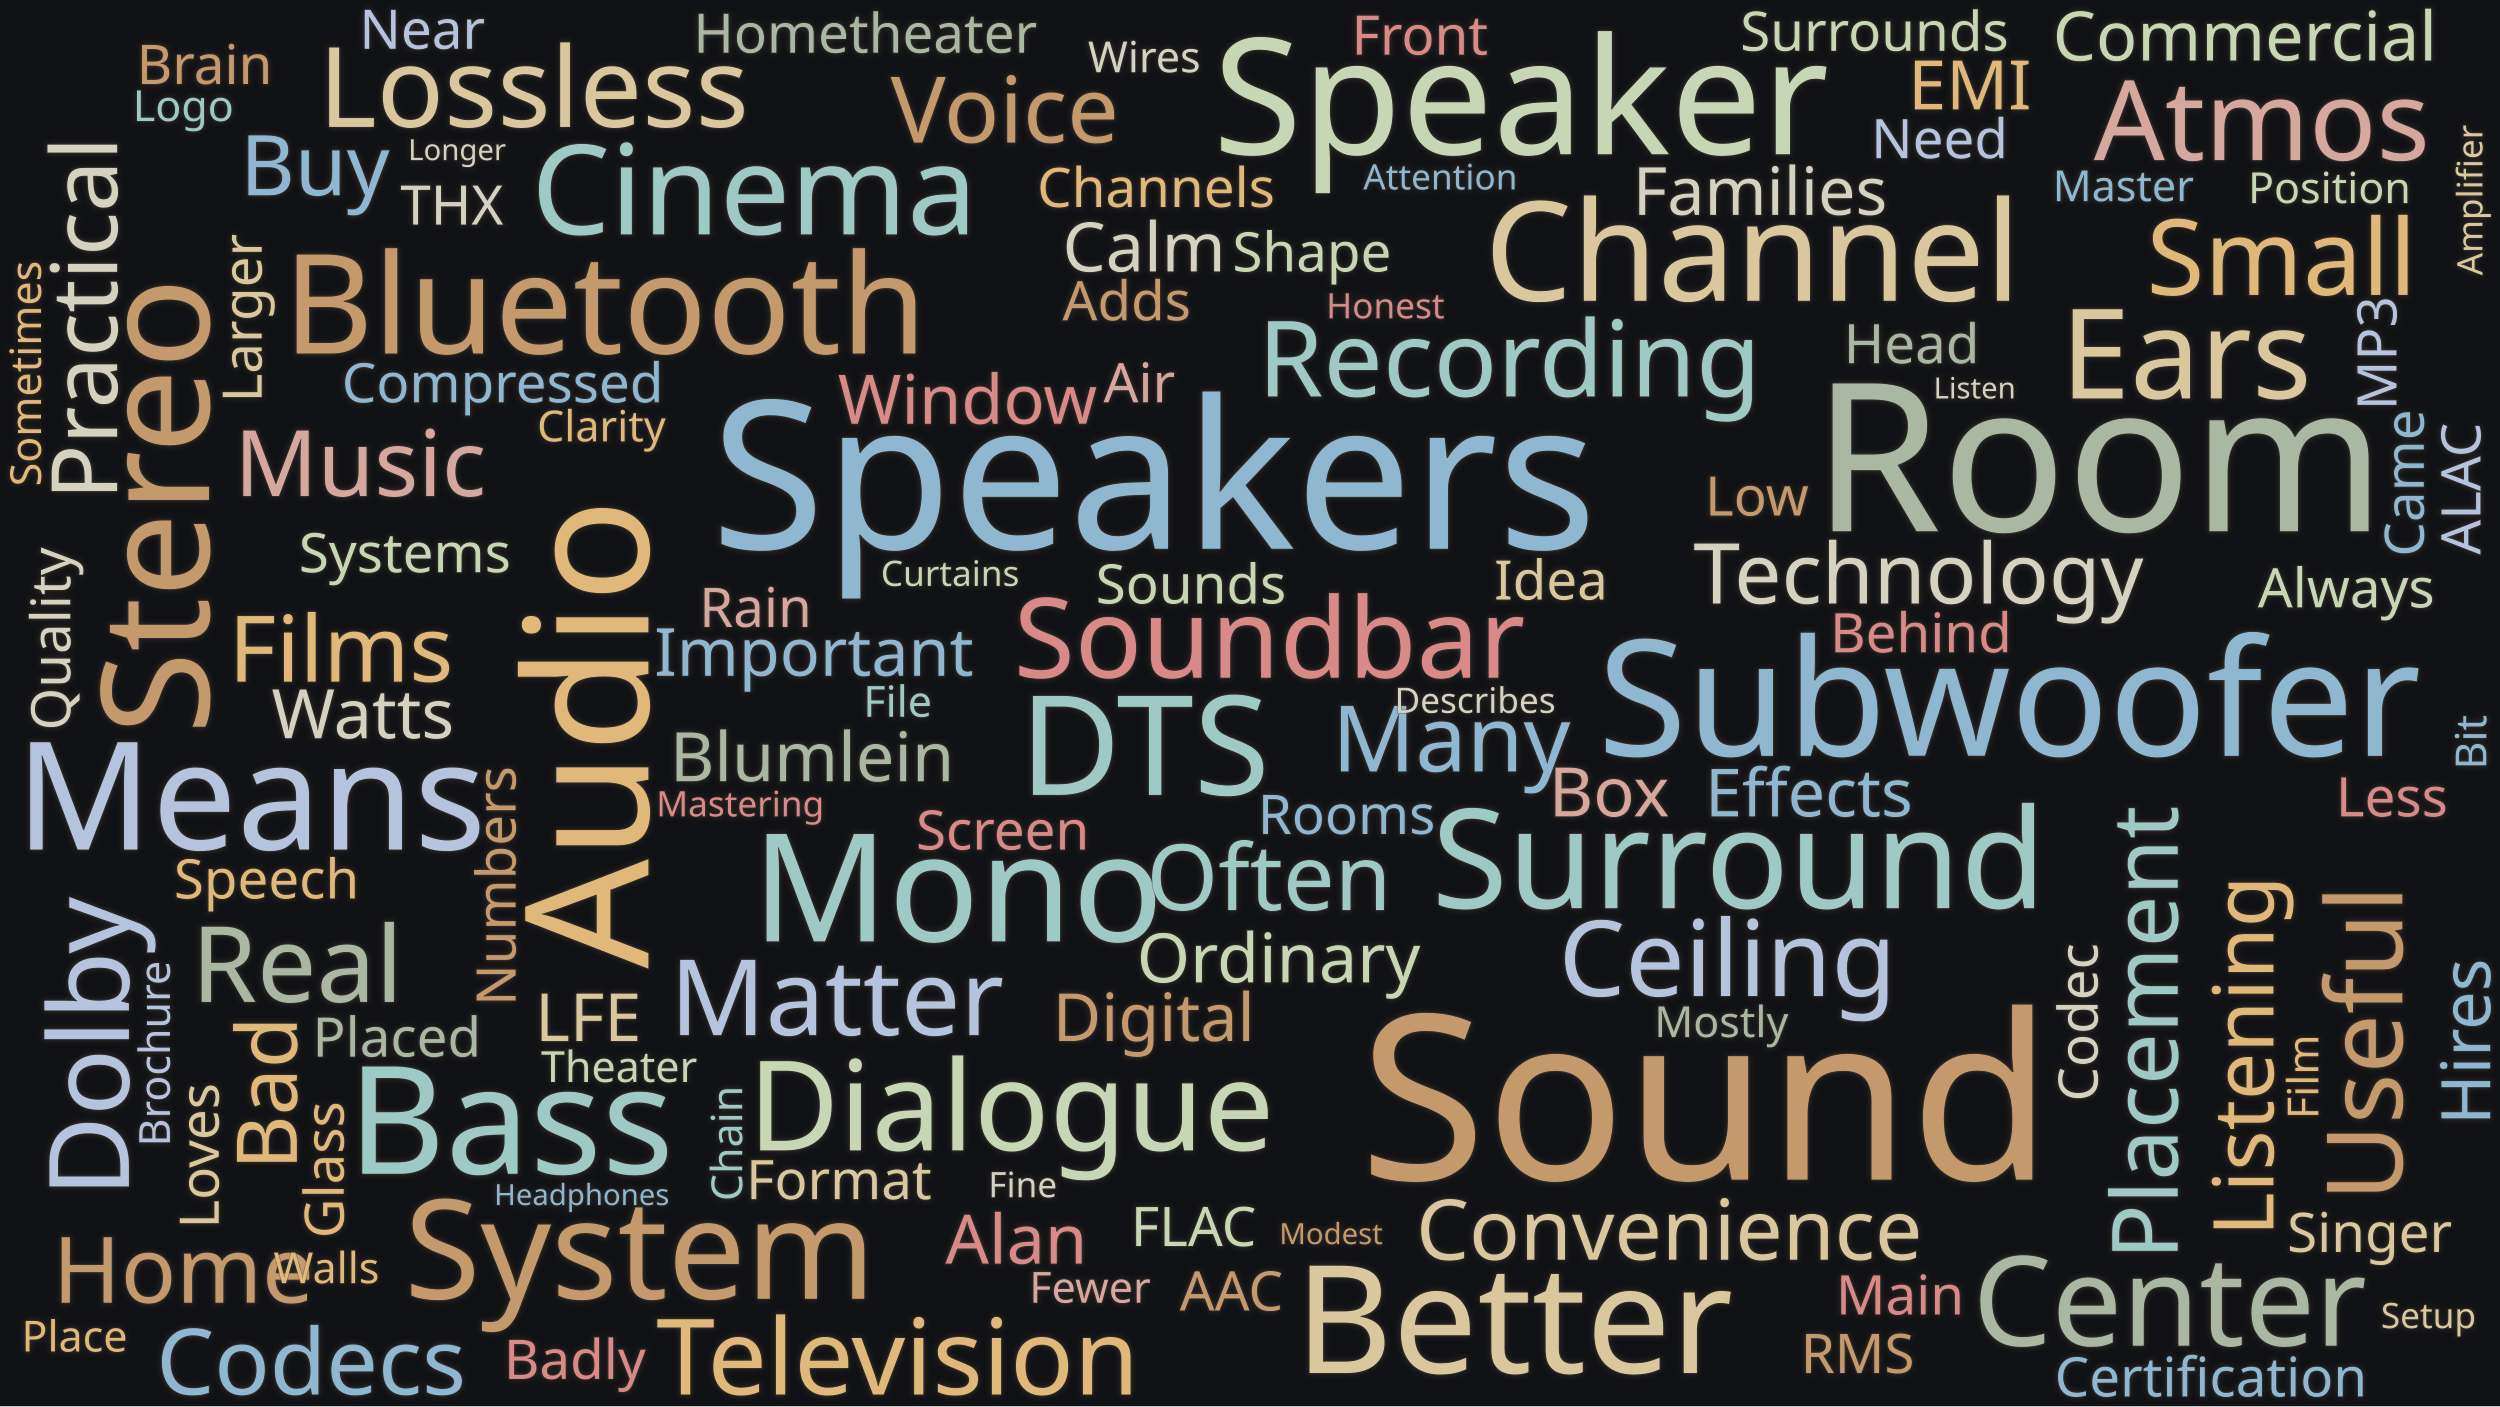
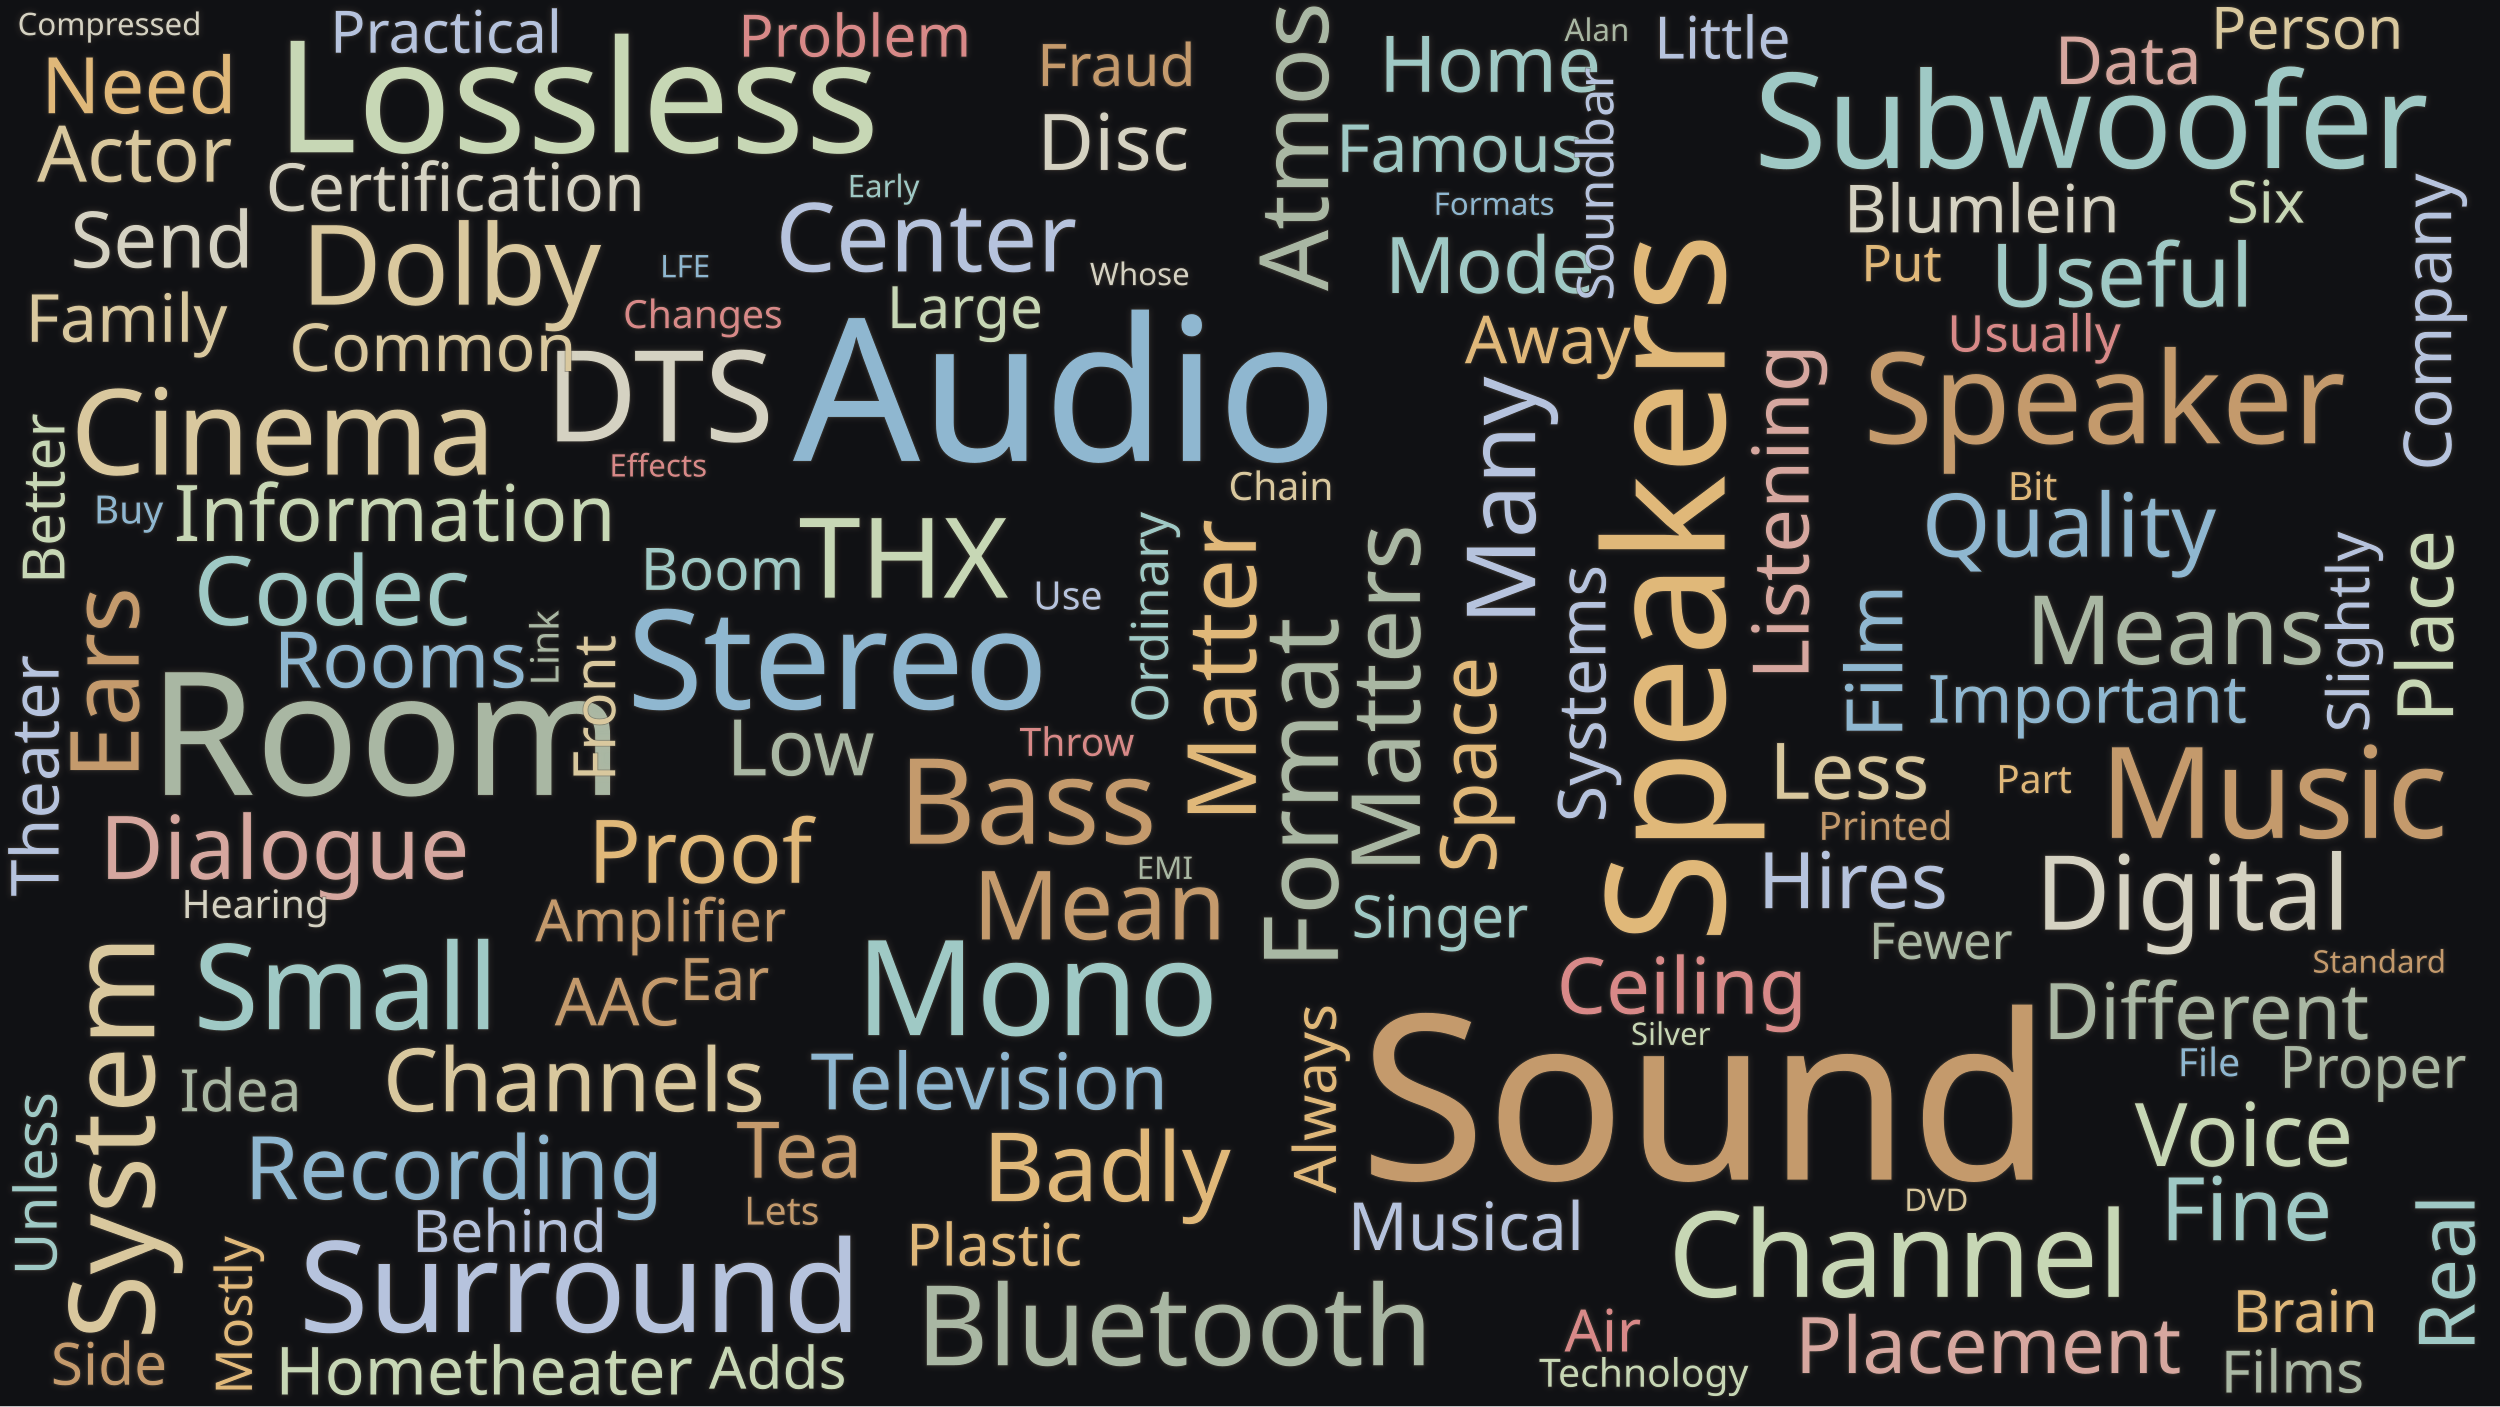
<svg xmlns="http://www.w3.org/2000/svg" role="img" aria-label="Hi-Fi Sound Without the Perfume: Mono, Stereo, 5.1, Dolby, DTS, Atmos, and the Great Audio Bazaar" width="1280" height="720">
  <defs>
    <filter id="wordGlow" x="-20%" y="-20%" width="140%" height="140%">
      <feDropShadow dx="0" dy="0" stdDeviation="1.6" flood-color="#d8c7a1" flood-opacity="0.18" />
    </filter>
  </defs>
  <style>text { filter: url(#wordGlow); paint-order: stroke fill; stroke: rgba(16,17,20,.34); stroke-width: .9px; }</style>
  <style>text{font-family:'Droid Sans Mono';font-weight:normal;font-style:normal;}</style>
  <rect width="100%" height="100%" style="fill:#101114" />
  <text transform="translate(696,604)" font-size="118" style="fill:#c49a6c">Sound</text>
-   <text transform="translate(364,281)" font-size="106" style="fill:#8fb7d0">Speakers</text>
-   <text transform="translate(928,272)" font-size="106" style="fill:#a9b7a3">Room</text>
-   <text transform="translate(332,496) rotate(-90)" font-size="88" style="fill:#e0b879">Audio</text>
-   <text transform="translate(621,79)" font-size="83" style="fill:#c7d7b5">Speaker</text>
-   <text transform="translate(818,387)" font-size="83" style="fill:#8fb7d0">Subwoofer</text>
-   <text transform="translate(178,601)" font-size="77" style="fill:#9fc9c5">Bass</text>
-   <text transform="translate(663,703)" font-size="77" style="fill:#d9c89e">Better</text>
-   <text transform="translate(107,376) rotate(-90)" font-size="77" style="fill:#c49a6c">Stereo</text>
-   <text transform="translate(8,435)" font-size="77" style="fill:#b6c3dd">Means</text>
-   <text transform="translate(385,482)" font-size="77" style="fill:#9fc9c5">Mono</text>
-   <text transform="translate(522,407)" font-size="71" style="fill:#9fc9c5">DTS</text>
-   <text transform="translate(145,181)" font-size="71" style="fill:#c49a6c">Bluetooth</text>
-   <text transform="translate(733,465)" font-size="71" style="fill:#9fc9c5">Surround</text>
-   <text transform="translate(760,154)" font-size="71" style="fill:#d9c89e">Channel</text>
-   <text transform="translate(207,665)" font-size="71" style="fill:#c49a6c">System</text>
-   <text transform="translate(272,120)" font-size="64" style="fill:#9fc9c5">Cinema</text>
-   <text transform="translate(1055,204)" font-size="64" style="fill:#d9c89e">Ears</text>
-   <text transform="translate(383,589)" font-size="64" style="fill:#c7d7b5">Dialogue</text>
-   <text transform="translate(1010,689)" font-size="64" style="fill:#a9b7a3">Center</text>
-   <text transform="translate(519,347)" font-size="57" style="fill:#d88988">Soundbar</text>
-   <text transform="translate(66,613) rotate(-90)" font-size="57" style="fill:#b6c3dd">Dolby</text>
-   <text transform="translate(1072,82)" font-size="57" style="fill:#d6a79f">Atmos</text>
-   <text transform="translate(163,65)" font-size="57" style="fill:#d9c89e">Lossless</text>
-   <text transform="translate(644,203)" font-size="54" style="fill:#9fc9c5">Recording</text>
-   <text transform="translate(1230,615) rotate(-90)" font-size="54" style="fill:#c49a6c">Useful</text>
-   <text transform="translate(336,714)" font-size="54" style="fill:#e0b879">Television</text>
-   <text transform="translate(1099,151)" font-size="54" style="fill:#e0b879">Small</text>
-   <text transform="translate(798,510)" font-size="54" style="fill:#b6c3dd">Ceiling</text>
-   <text transform="translate(98,513)" font-size="54" style="fill:#a9b7a3">Real</text>
-   <text transform="translate(343,530)" font-size="54" style="fill:#b6c3dd">Matter</text>
-   <text transform="translate(27,667)" font-size="47" style="fill:#c49a6c">Home</text>
-   <text transform="translate(80,714)" font-size="47" style="fill:#8fb7d0">Codecs</text>
-   <text transform="translate(682,395)" font-size="47" style="fill:#8fb7d0">Many</text>
-   <text transform="translate(456,73)" font-size="47" style="fill:#c49a6c">Voice</text>
-   <text transform="translate(60,256) rotate(-90)" font-size="47" style="fill:#d5d2c2">Practical</text>
-   <text transform="translate(1115,645) rotate(-90)" font-size="47" style="fill:#9fc9c5">Placement</text>
-   <text transform="translate(587,466)" font-size="47" style="fill:#9fc9c5">Often</text>
-   <text transform="translate(120,254)" font-size="47" style="fill:#d6a79f">Music</text>
-   <text transform="translate(117,349)" font-size="47" style="fill:#e0b879">Films</text>
-   <text transform="translate(867,309)" font-size="43" style="fill:#d5d2c2">Technology</text>
-   <text transform="translate(725,645)" font-size="43" style="fill:#d9c89e">Convenience</text>
-   <text transform="translate(152,599) rotate(-90)" font-size="43" style="fill:#e0b879">Bad</text>
-   <text transform="translate(1164,633) rotate(-90)" font-size="43" style="fill:#e0b879">Listening</text>
-   <text transform="translate(123,100)" font-size="43" style="fill:#8fb7d0">Buy</text>
-   <text transform="translate(793,418)" font-size="35" style="fill:#d6a79f">Box</text>
-   <text transform="translate(429,217)" font-size="35" style="fill:#d88988">Window</text>
-   <text transform="translate(1275,576) rotate(-90)" font-size="35" style="fill:#8fb7d0">Hires</text>
-   <text transform="translate(139,378)" font-size="35" style="fill:#d5d2c2">Watts</text>
-   <text transform="translate(544,139)" font-size="35" style="fill:#d5d2c2">Calm</text>
-   <text transform="translate(1051,31)" font-size="35" style="fill:#c7d7b5">Commercial</text>
-   <text transform="translate(582,503)" font-size="35" style="fill:#c7d7b5">Ordinary</text>
-   <text transform="translate(977,56)" font-size="35" style="fill:#e0b879">EMI</text>
-   <text transform="translate(484,647)" font-size="35" style="fill:#d88988">Alan</text>
-   <text transform="translate(343,400)" font-size="35" style="fill:#a9b7a3">Blumlein</text>
-   <text transform="translate(335,346)" font-size="34" style="fill:#8fb7d0">Important</text>
-   <text transform="translate(274,533)" font-size="34" style="fill:#d9c89e">LFE</text>
-   <text transform="translate(873,418)" font-size="34" style="fill:#8fb7d0">Effects</text>
-   <text transform="translate(539,533)" font-size="34" style="fill:#c49a6c">Digital</text>
-   <text transform="translate(836,110)" font-size="34" style="fill:#d5d2c2">Families</text>
-   <text transform="translate(175,206)" font-size="28" style="fill:#8fb7d0">Compressed</text>
-   <text transform="translate(355,27)" font-size="28" style="fill:#a9b7a3">Hometheater</text>
-   <text transform="translate(153,293)" font-size="28" style="fill:#c7d7b5">Systems</text>
-   <text transform="translate(205,115)" font-size="28" style="fill:#d5d2c2">THX</text>
-   <text transform="translate(1052,715)" font-size="28" style="fill:#8fb7d0">Certification</text>
-   <text transform="translate(765,307)" font-size="28" style="fill:#d9c89e">Idea</text>
-   <text transform="translate(382,614)" font-size="28" style="fill:#d9c89e">Format</text>
-   <text transform="translate(579,638)" font-size="28" style="fill:#c7d7b5">FLAC</text>
-   <text transform="translate(1270,284) rotate(-90)" font-size="28" style="fill:#b6c3dd">ALAC</text>
-   <text transform="translate(1227,210) rotate(-90)" font-size="28" style="fill:#b6c3dd">MP3</text>
-   <text transform="translate(604,671)" font-size="28" style="fill:#c49a6c">AAC</text>
-   <text transform="translate(1074,564) rotate(-90)" font-size="28" style="fill:#d5d2c2">Codec</text>
-   <text transform="translate(944,186)" font-size="28" style="fill:#a9b7a3">Head</text>
-   <text transform="translate(631,139)" font-size="28" style="fill:#c7d7b5">Shape</text>
-   <text transform="translate(922,703)" font-size="28" style="fill:#c49a6c">RMS</text>
-   <text transform="translate(264,515) rotate(-90)" font-size="28" style="fill:#c49a6c">Numbers</text>
-   <text transform="translate(89,460)" font-size="28" style="fill:#e0b879">Speech</text>
-   <text transform="translate(112,629) rotate(-90)" font-size="28" style="fill:#d9c89e">Loves</text>
-   <text transform="translate(1156,311)" font-size="28" style="fill:#c7d7b5">Always</text>
-   <text transform="translate(958,81)" font-size="28" style="fill:#b6c3dd">Need</text>
-   <text transform="translate(1171,641)" font-size="28" style="fill:#d9c89e">Singer</text>
-   <text transform="translate(531,106)" font-size="28" style="fill:#e0b879">Channels</text>
-   <text transform="translate(70,43)" font-size="28" style="fill:#c49a6c">Brain</text>
-   <text transform="translate(565,206)" font-size="28" style="fill:#d6a79f">Air</text>
-   <text transform="translate(469,435)" font-size="28" style="fill:#d88988">Screen</text>
-   <text transform="translate(1241,285) rotate(-90)" font-size="28" style="fill:#8fb7d0">Came</text>
-   <text transform="translate(873,264)" font-size="28" style="fill:#c49a6c">Low</text>
-   <text transform="translate(940,673)" font-size="28" style="fill:#d88988">Main</text>
-   <text transform="translate(544,164)" font-size="28" style="fill:#c49a6c">Adds</text>
-   <text transform="translate(184,25)" font-size="28" style="fill:#b6c3dd">Near</text>
-   <text transform="translate(561,309)" font-size="28" style="fill:#c7d7b5">Sounds</text>
-   <text transform="translate(692,28)" font-size="28" style="fill:#d88988">Front</text>
-   <text transform="translate(358,321)" font-size="28" style="fill:#d6a79f">Rain</text>
-   <text transform="translate(891,26)" font-size="28" style="fill:#c7d7b5">Surrounds</text>
-   <text transform="translate(937,334)" font-size="28" style="fill:#d88988">Behind</text>
-   <text transform="translate(36,374) rotate(-90)" font-size="28" style="fill:#d5d2c2">Quality</text>
-   <text transform="translate(258,706)" font-size="28" style="fill:#d88988">Badly</text>
-   <text transform="translate(160,541)" font-size="28" style="fill:#a9b7a3">Placed</text>
-   <text transform="translate(176,634) rotate(-90)" font-size="28" style="fill:#e0b879">Glass</text>
-   <text transform="translate(134,206) rotate(-90)" font-size="28" style="fill:#d9c89e">Larger</text>
-   <text transform="translate(644,427)" font-size="28" style="fill:#8fb7d0">Rooms</text>
-   <text transform="translate(1196,418)" font-size="28" style="fill:#d88988">Less</text>
-   <text transform="translate(275,226)" font-size="22" style="fill:#e0b879">Clarity</text>
-   <text transform="translate(87,587) rotate(-90)" font-size="22" style="fill:#b6c3dd">Brochure</text>
-   <text transform="translate(1187,573) rotate(-90)" font-size="22" style="fill:#e0b879">Film</text>
-   <text transform="translate(68,62)" font-size="22" style="fill:#9fc9c5">Logo</text>
-   <text transform="translate(847,531)" font-size="22" style="fill:#a9b7a3">Mostly</text>
-   <text transform="translate(1151,104)" font-size="22" style="fill:#c7d7b5">Position</text>
-   <text transform="translate(11,692)" font-size="22" style="fill:#e0b879">Place</text>
-   <text transform="translate(277,554)" font-size="22" style="fill:#c7d7b5">Theater</text>
-   <text transform="translate(140,657)" font-size="22" style="fill:#e0b879">Walls</text>
-   <text transform="translate(527,667)" font-size="22" style="fill:#d6a79f">Fewer</text>
-   <text transform="translate(557,37)" font-size="22" style="fill:#d5d2c2">Wires</text>
-   <text transform="translate(21,249) rotate(-90)" font-size="22" style="fill:#e0b879">Sometimes</text>
-   <text transform="translate(380,615) rotate(-90)" font-size="22" style="fill:#9fc9c5">Chain</text>
-   <text transform="translate(1051,103)" font-size="22" style="fill:#8fb7d0">Master</text>
-   <text transform="translate(442,367)" font-size="22" style="fill:#9fc9c5">File</text>
-   <text transform="translate(1273,394) rotate(-90)" font-size="22" style="fill:#8fb7d0">Bit</text>
-   <text transform="translate(336,418)" font-size="18" style="fill:#d88988">Mastering</text>
-   <text transform="translate(506,613)" font-size="18" style="fill:#d5d2c2">Fine</text>
-   <text transform="translate(714,365)" font-size="18" style="fill:#d5d2c2">Describes</text>
-   <text transform="translate(1271,141) rotate(-90)" font-size="18" style="fill:#d9c89e">Amplifier</text>
-   <text transform="translate(451,300)" font-size="18" style="fill:#c7d7b5">Curtains</text>
-   <text transform="translate(698,97)" font-size="18" style="fill:#8fb7d0">Attention</text>
-   <text transform="translate(679,163)" font-size="18" style="fill:#d88988">Honest</text>
-   <text transform="translate(1219,680)" font-size="18" style="fill:#d9c89e">Setup</text>
-   <text transform="translate(253,617)" font-size="15" style="fill:#8fb7d0">Headphones</text>
-   <text transform="translate(990,204)" font-size="15" style="fill:#d5d2c2">Listen</text>
-   <text transform="translate(655,637)" font-size="15" style="fill:#c49a6c">Modest</text>
-   <text transform="translate(209,82)" font-size="15" style="fill:#d5d2c2">Longer</text>
+   <text transform="translate(406,236)" font-size="102" style="fill:#8fb7d0">Audio</text>
+   <text transform="translate(76,407)" font-size="88" style="fill:#a9b7a3">Room</text>
+   <text transform="translate(883,483) rotate(-90)" font-size="85" style="fill:#e0b879">Speakers</text>
+   <text transform="translate(141,78)" font-size="80" style="fill:#c7d7b5">Lossless</text>
+   <text transform="translate(321,363)" font-size="71" style="fill:#8fb7d0">Stereo</text>
+   <text transform="translate(438,530)" font-size="68" style="fill:#9fc9c5">Mono</text>
+   <text transform="translate(898,86)" font-size="68" style="fill:#9fc9c5">Subwoofer</text>
+   <text transform="translate(153,682)" font-size="65" style="fill:#b6c3dd">Surround</text>
+   <text transform="translate(1075,429)" font-size="65" style="fill:#c49a6c">Music</text>
+   <text transform="translate(279,226)" font-size="65" style="fill:#d5d2c2">DTS</text>
+   <text transform="translate(954,227)" font-size="65" style="fill:#c49a6c">Speaker</text>
+   <text transform="translate(854,664)" font-size="61" style="fill:#c7d7b5">Channel</text>
+   <text transform="translate(36,243)" font-size="61" style="fill:#d9c89e">Cinema</text>
+   <text transform="translate(79,686) rotate(-90)" font-size="61" style="fill:#d9c89e">System</text>
+   <text transform="translate(460,432)" font-size="61" style="fill:#c49a6c">Bass</text>
+   <text transform="translate(99,527)" font-size="61" style="fill:#9fc9c5">Small</text>
+   <text transform="translate(154,156)" font-size="57" style="fill:#d9c89e">Dolby</text>
+   <text transform="translate(409,306)" font-size="57" style="fill:#c7d7b5">THX</text>
+   <text transform="translate(469,699)" font-size="57" style="fill:#a9b7a3">Bluetooth</text>
+   <text transform="translate(1042,476)" font-size="53" style="fill:#d5d2c2">Digital</text>
+   <text transform="translate(685,496) rotate(-90)" font-size="53" style="fill:#a9b7a3">Format</text>
+   <text transform="translate(786,320) rotate(-90)" font-size="49" style="fill:#b6c3dd">Many</text>
+   <text transform="translate(680,149) rotate(-90)" font-size="49" style="fill:#a9b7a3">Atmos</text>
+   <text transform="translate(99,320)" font-size="49" style="fill:#9fc9c5">Codec</text>
+   <text transform="translate(71,399) rotate(-90)" font-size="49" style="fill:#c49a6c">Ears</text>
+   <text transform="translate(498,481)" font-size="49" style="fill:#c49a6c">Mean</text>
+   <text transform="translate(1037,340)" font-size="49" style="fill:#a9b7a3">Means</text>
+   <text transform="translate(397,139)" font-size="49" style="fill:#b6c3dd">Center</text>
+   <text transform="translate(503,615)" font-size="49" style="fill:#e0b879">Badly</text>
+   <text transform="translate(727,447) rotate(-90)" font-size="49" style="fill:#a9b7a3">Matters</text>
+   <text transform="translate(643,421) rotate(-90)" font-size="49" style="fill:#e0b879">Matter</text>
+   <text transform="translate(125,614)" font-size="45" style="fill:#8fb7d0">Recording</text>
+   <text transform="translate(984,285)" font-size="45" style="fill:#8fb7d0">Quality</text>
+   <text transform="translate(1093,597)" font-size="45" style="fill:#c7d7b5">Voice</text>
+   <text transform="translate(196,569)" font-size="45" style="fill:#d9c89e">Channels</text>
+   <text transform="translate(1019,157)" font-size="45" style="fill:#9fc9c5">Useful</text>
+   <text transform="translate(1106,635)" font-size="45" style="fill:#9fc9c5">Fine</text>
+   <text transform="translate(51,450)" font-size="45" style="fill:#d6a79f">Dialogue</text>
+   <text transform="translate(301,452)" font-size="45" style="fill:#e0b879">Proof</text>
+   <text transform="translate(531,87)" font-size="40" style="fill:#d5d2c2">Disc</text>
+   <text transform="translate(706,47)" font-size="40" style="fill:#9fc9c5">Home</text>
+   <text transform="translate(1256,370) rotate(-90)" font-size="40" style="fill:#c7d7b5">Place</text>
+   <text transform="translate(766,447) rotate(-90)" font-size="40" style="fill:#e0b879">Space</text>
+   <text transform="translate(919,703)" font-size="40" style="fill:#d6a79f">Placement</text>
+   <text transform="translate(797,519)" font-size="40" style="fill:#d88988">Ceiling</text>
+   <text transform="translate(974,378) rotate(-90)" font-size="40" style="fill:#8fb7d0">Film</text>
+   <text transform="translate(900,465)" font-size="40" style="fill:#b6c3dd">Hires</text>
+   <text transform="translate(709,150)" font-size="40" style="fill:#9fc9c5">Mode</text>
+   <text transform="translate(19,93)" font-size="40" style="fill:#d9c89e">Actor</text>
+   <text transform="translate(1046,532)" font-size="40" style="fill:#a9b7a3">Different</text>
+   <text transform="translate(21,58)" font-size="40" style="fill:#e0b879">Need</text>
+   <text transform="translate(89,277)" font-size="40" style="fill:#c7d7b5">Information</text>
+   <text transform="translate(372,397)" font-size="40" style="fill:#a9b7a3">Low</text>
+   <text transform="translate(415,568)" font-size="40" style="fill:#8fb7d0">Television</text>
+   <text transform="translate(906,409)" font-size="40" style="fill:#d9c89e">Less</text>
+   <text transform="translate(140,352)" font-size="40" style="fill:#8fb7d0">Rooms</text>
+   <text transform="translate(377,603)" font-size="40" style="fill:#c49a6c">Tea</text>
+   <text transform="translate(36,137)" font-size="40" style="fill:#d5d2c2">Send</text>
+   <text transform="translate(1267,692) rotate(-90)" font-size="40" style="fill:#9fc9c5">Real</text>
+   <text transform="translate(926,348) rotate(-90)" font-size="40" style="fill:#d6a79f">Listening</text>
+   <text transform="translate(690,640)" font-size="34" style="fill:#b6c3dd">Musical</text>
+   <text transform="translate(1255,241) rotate(-90)" font-size="34" style="fill:#b6c3dd">Company</text>
+   <text transform="translate(944,119)" font-size="34" style="fill:#d5d2c2">Blumlein</text>
+   <text transform="translate(987,370)" font-size="34" style="fill:#8fb7d0">Important</text>
+   <text transform="translate(148,190)" font-size="34" style="fill:#d9c89e">Common</text>
+   <text transform="translate(13,175)" font-size="34" style="fill:#d9c89e">Family</text>
+   <text transform="translate(141,714)" font-size="34" style="fill:#c7d7b5">Hometheater</text>
+   <text transform="translate(30,459) rotate(-90)" font-size="34" style="fill:#b6c3dd">Theater</text>
+   <text transform="translate(822,421) rotate(-90)" font-size="34" style="fill:#b6c3dd">Systems</text>
+   <text transform="translate(136,108)" font-size="34" style="fill:#d5d2c2">Certification</text>
+   <text transform="translate(750,186)" font-size="34" style="fill:#e0b879">Away</text>
+   <text transform="translate(1052,43)" font-size="34" style="fill:#d6a79f">Data</text>
+   <text transform="translate(684,88)" font-size="34" style="fill:#9fc9c5">Famous</text>
+   <text transform="translate(284,525)" font-size="34" style="fill:#c49a6c">AAC</text>
+   <text transform="translate(274,482)" font-size="30" style="fill:#c49a6c">Amplifier</text>
+   <text transform="translate(464,648)" font-size="30" style="fill:#e0b879">Plastic</text>
+   <text transform="translate(33,299) rotate(-90)" font-size="30" style="fill:#c7d7b5">Better</text>
+   <text transform="translate(847,30)" font-size="30" style="fill:#b6c3dd">Little</text>
+   <text transform="translate(1132,25)" font-size="30" style="fill:#d9c89e">Person</text>
+   <text transform="translate(684,611) rotate(-90)" font-size="30" style="fill:#e0b879">Always</text>
+   <text transform="translate(692,480)" font-size="30" style="fill:#9fc9c5">Singer</text>
+   <text transform="translate(1140,114)" font-size="30" style="fill:#c7d7b5">Six</text>
+   <text transform="translate(1143,682)" font-size="30" style="fill:#e0b879">Brain</text>
+   <text transform="translate(1213,375) rotate(-90)" font-size="30" style="fill:#b6c3dd">Slightly</text>
+   <text transform="translate(348,512)" font-size="30" style="fill:#c49a6c">Ear</text>
+   <text transform="translate(26,709)" font-size="30" style="fill:#c49a6c">Side</text>
+   <text transform="translate(801,692)" font-size="30" style="fill:#d88988">Air</text>
+   <text transform="translate(531,44)" font-size="30" style="fill:#c49a6c">Fraud</text>
+   <text transform="translate(169,27)" font-size="30" style="fill:#b6c3dd">Practical</text>
+   <text transform="translate(378,29)" font-size="30" style="fill:#d88988">Problem</text>
+   <text transform="translate(29,653) rotate(-90)" font-size="30" style="fill:#9fc9c5">Unless</text>
+   <text transform="translate(92,569)" font-size="30" style="fill:#a9b7a3">Idea</text>
+   <text transform="translate(454,168)" font-size="30" style="fill:#c7d7b5">Large</text>
+   <text transform="translate(1167,557)" font-size="30" style="fill:#a9b7a3">Proper</text>
+   <text transform="translate(328,302)" font-size="30" style="fill:#9fc9c5">Boom</text>
+   <text transform="translate(363,711)" font-size="30" style="fill:#c7d7b5">Adds</text>
+   <text transform="translate(1137,713)" font-size="30" style="fill:#a9b7a3">Films</text>
+   <text transform="translate(315,400) rotate(-90)" font-size="30" style="fill:#d9c89e">Front</text>
+   <text transform="translate(211,641)" font-size="30" style="fill:#b6c3dd">Behind</text>
+   <text transform="translate(997,180)" font-size="26" style="fill:#d88988">Usually</text>
+   <text transform="translate(953,144)" font-size="26" style="fill:#e0b879">Put</text>
+   <text transform="translate(826,154) rotate(-90)" font-size="26" style="fill:#b6c3dd">Soundbar</text>
+   <text transform="translate(129,714) rotate(-90)" font-size="26" style="fill:#e0b879">Mostly</text>
+   <text transform="translate(598,370) rotate(-90)" font-size="26" style="fill:#9fc9c5">Ordinary</text>
+   <text transform="translate(957,491)" font-size="26" style="fill:#a9b7a3">Fewer</text>
+   <text transform="translate(788,710)" font-size="20" style="fill:#c7d7b5">Technology</text>
+   <text transform="translate(1115,551)" font-size="20" style="fill:#8fb7d0">File</text>
+   <text transform="translate(522,387)" font-size="20" style="fill:#d88988">Throw</text>
+   <text transform="translate(1022,406)" font-size="20" style="fill:#e0b879">Part</text>
+   <text transform="translate(1028,256)" font-size="20" style="fill:#e0b879">Bit</text>
+   <text transform="translate(931,430)" font-size="20" style="fill:#c49a6c">Printed</text>
+   <text transform="translate(529,312)" font-size="20" style="fill:#b6c3dd">Use</text>
+   <text transform="translate(629,256)" font-size="20" style="fill:#d9c89e">Chain</text>
+   <text transform="translate(286,351) rotate(-90)" font-size="20" style="fill:#a9b7a3">Link</text>
+   <text transform="translate(48,268)" font-size="20" style="fill:#8fb7d0">Buy</text>
+   <text transform="translate(319,168)" font-size="20" style="fill:#d88988">Changes</text>
+   <text transform="translate(93,470)" font-size="20" style="fill:#d5d2c2">Hearing</text>
+   <text transform="translate(381,627)" font-size="20" style="fill:#c49a6c">Lets</text>
+   <text transform="translate(582,450)" font-size="16" style="fill:#a9b7a3">EMI</text>
+   <text transform="translate(801,21)" font-size="16" style="fill:#a9b7a3">Alan</text>
+   <text transform="translate(434,101)" font-size="16" style="fill:#9fc9c5">Early</text>
+   <text transform="translate(338,142)" font-size="16" style="fill:#8fb7d0">LFE</text>
+   <text transform="translate(312,244)" font-size="16" style="fill:#d88988">Effects</text>
+   <text transform="translate(975,620)" font-size="16" style="fill:#d9c89e">DVD</text>
+   <text transform="translate(835,535)" font-size="16" style="fill:#c7d7b5">Silver</text>
+   <text transform="translate(558,146)" font-size="16" style="fill:#d5d2c2">Whose</text>
+   <text transform="translate(1184,498)" font-size="16" style="fill:#c49a6c">Standard</text>
+   <text transform="translate(9,18)" font-size="16" style="fill:#d5d2c2">Compressed</text>
+   <text transform="translate(734,110)" font-size="16" style="fill:#8fb7d0">Formats</text>
</svg>
